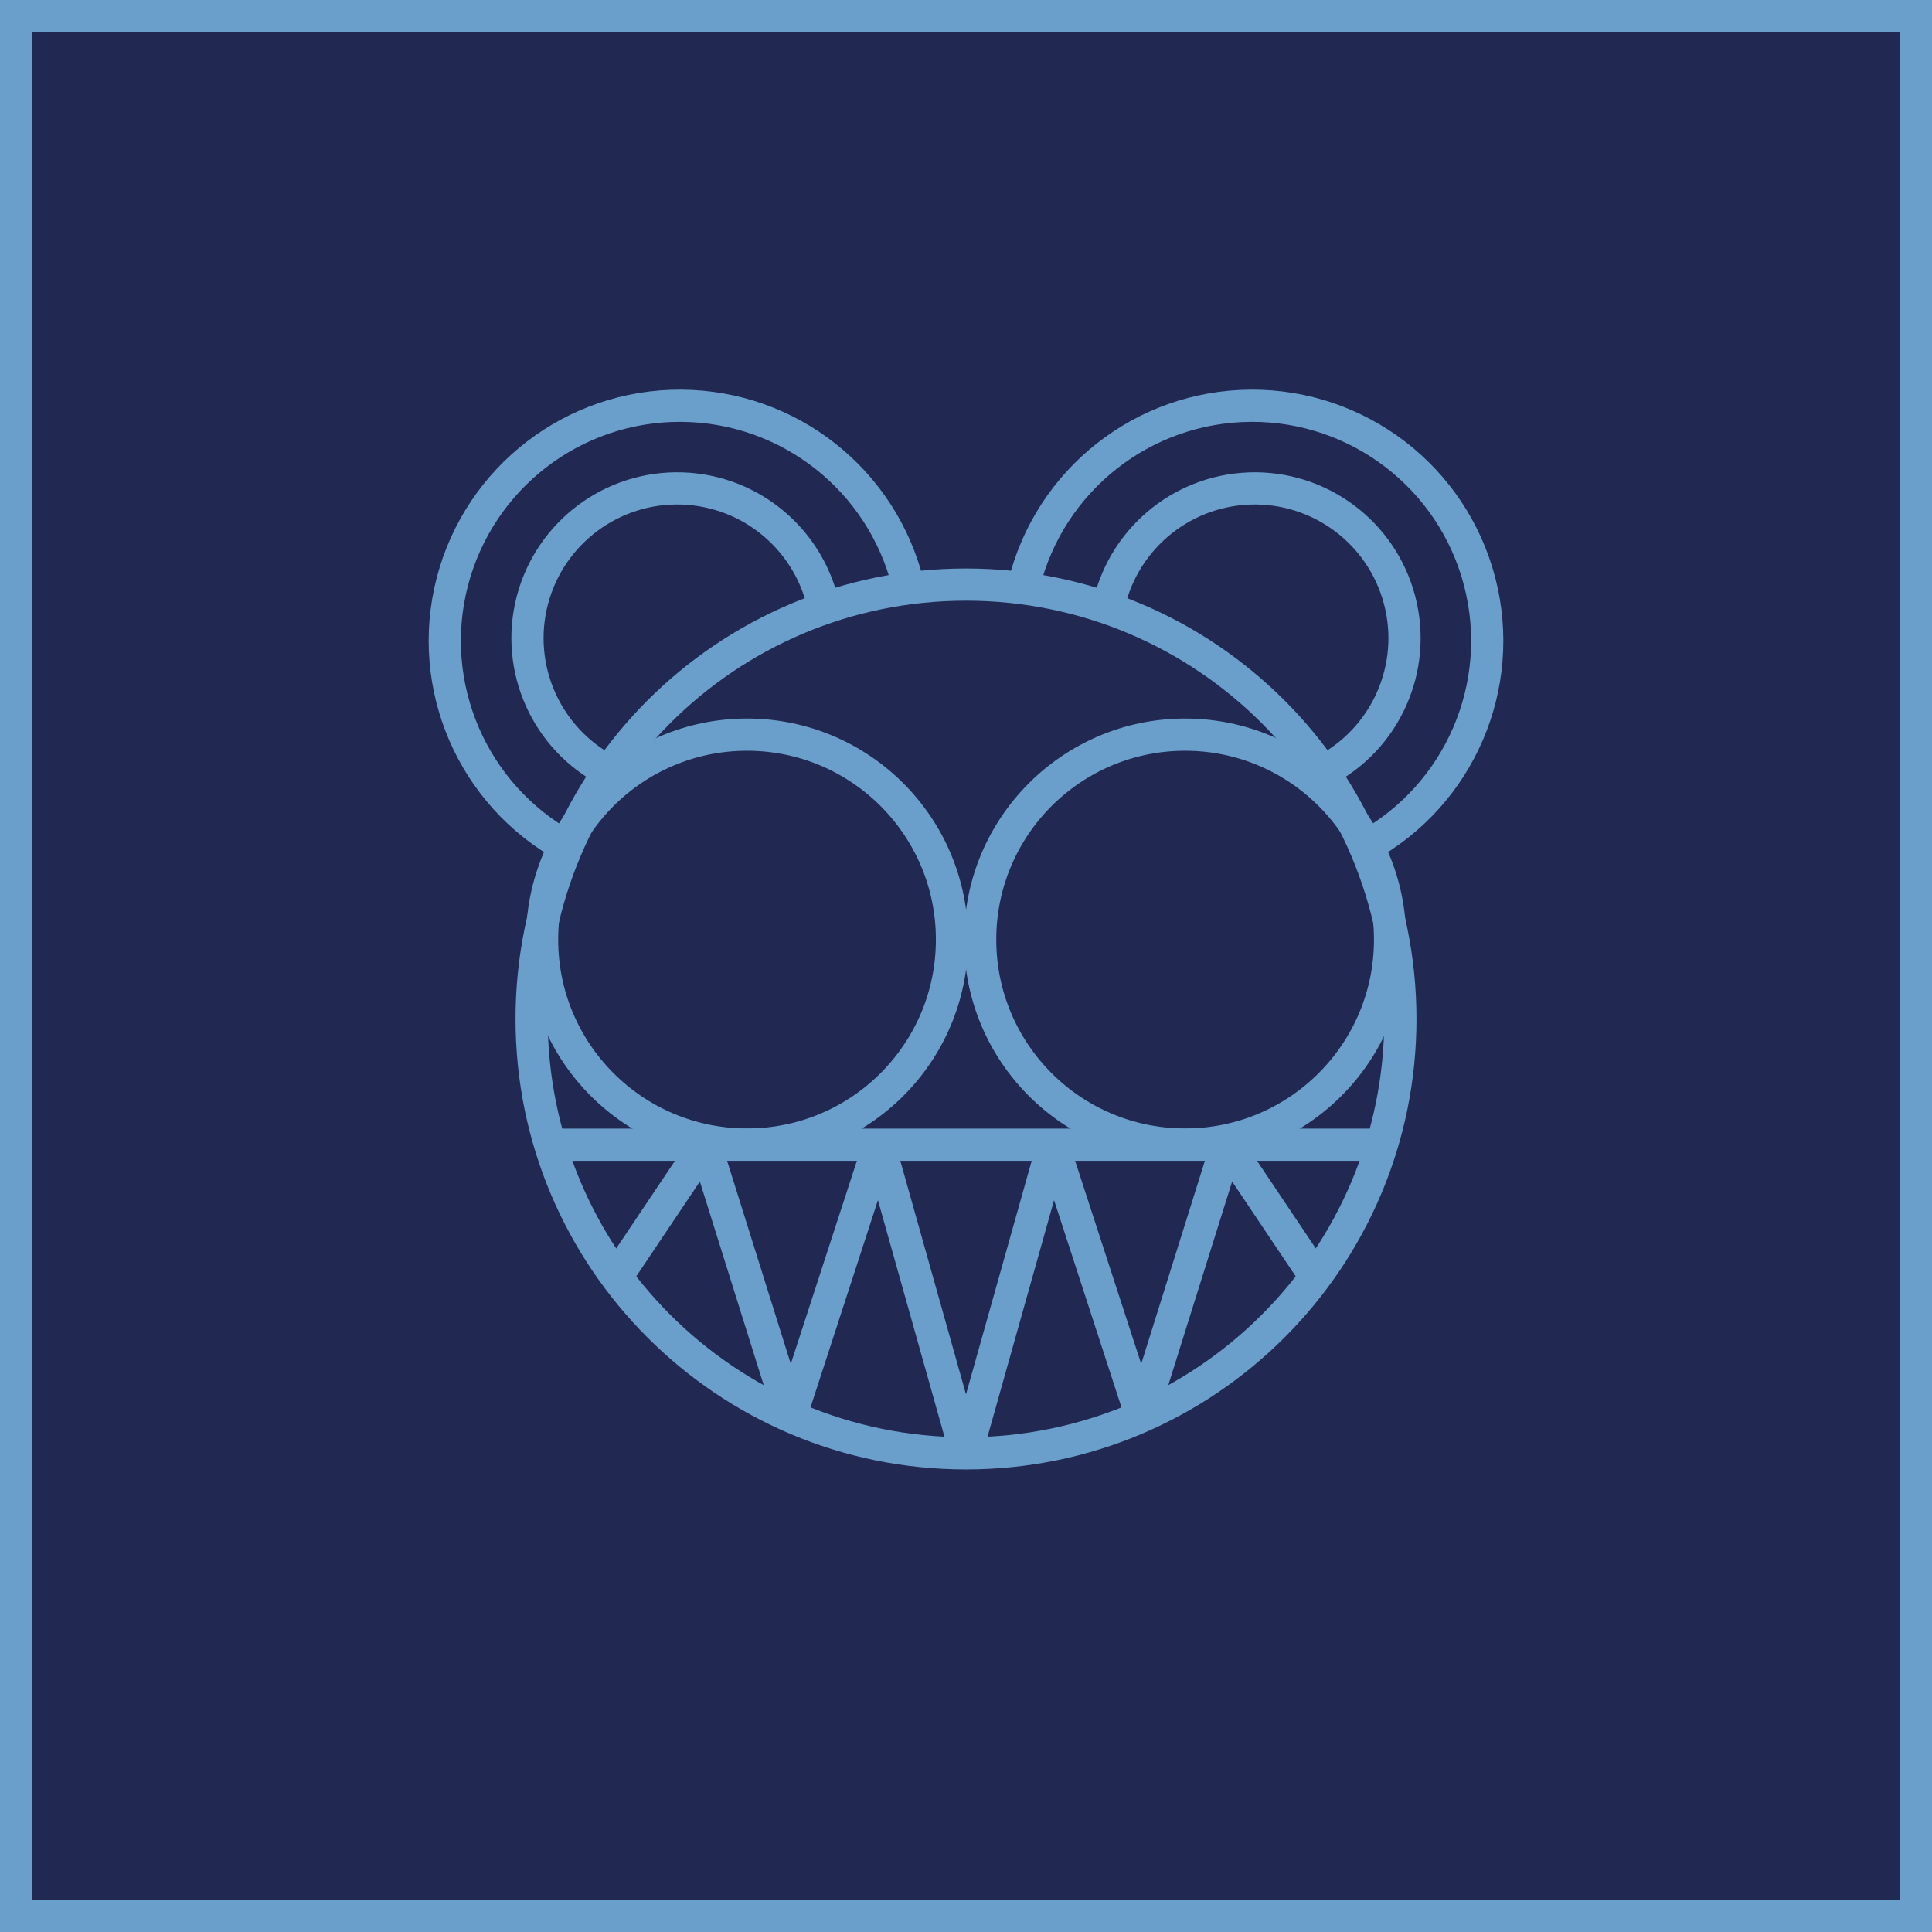
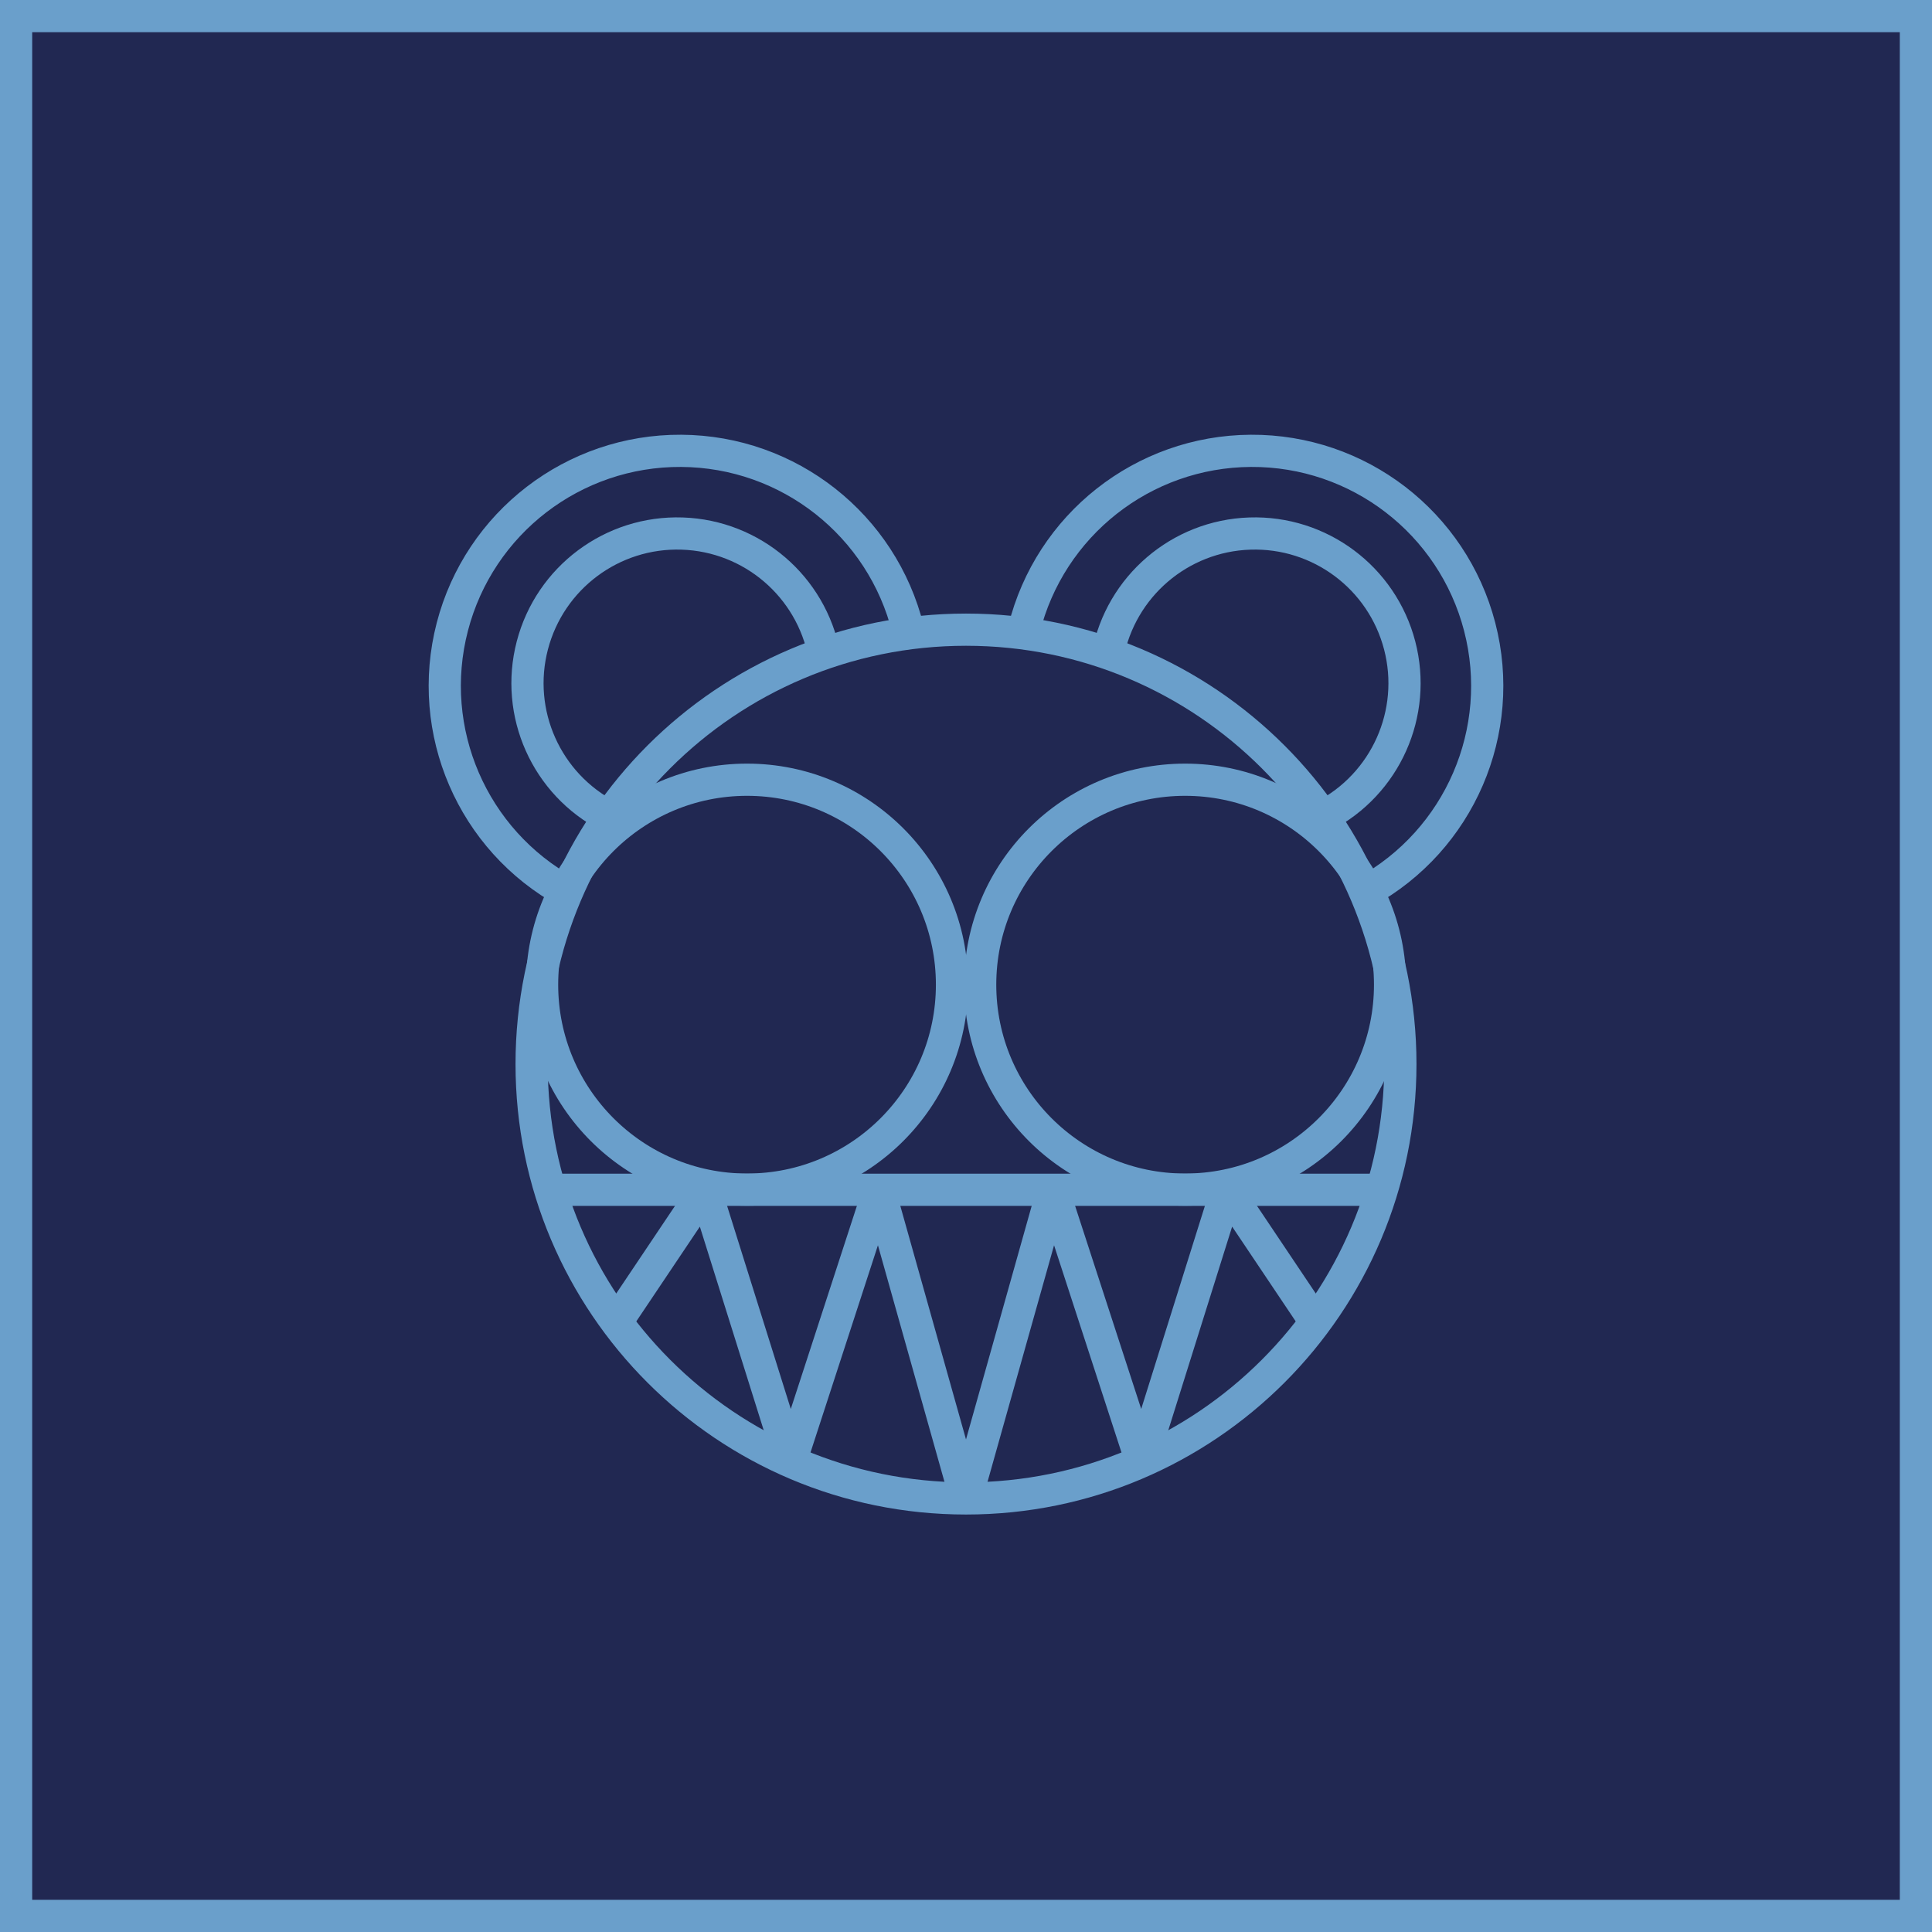
<svg xmlns="http://www.w3.org/2000/svg" viewBox="0 0 1200 1200" width="1200" height="1200">
  <path fill="#212852" stroke="#6a9fcb" stroke-width="20" d="M10 10h1180v1180H10V10z" />
-   <g fill="none" stroke="#6a9fcb" stroke-width="20">
+   <g fill="none" stroke="#6a9fcb" stroke-width="20" transform="translate(0 28)">
    <circle cx="600" cy="632.9" r="269.8" />
    <path d="M342 711h517" />
    <circle cx="464" cy="583.6" r="127.3" />
    <circle cx="736.1" cy="583.6" r="127.3" />
    <path d="M636 363a146 146 0 1 1 212 163" />
    <path d="M688 379a93 93 0 1 1 134 100M564 363a146 146 0 1 0-212 163" />
    <path d="M512 379a93 93 0 1 0-134 100" />
    <path stroke-linejoin="bevel" d="m817 793-55-82-53 169-55-169-54 192-54-192-55 169-53-169-55 82" />
  </g>
</svg>
